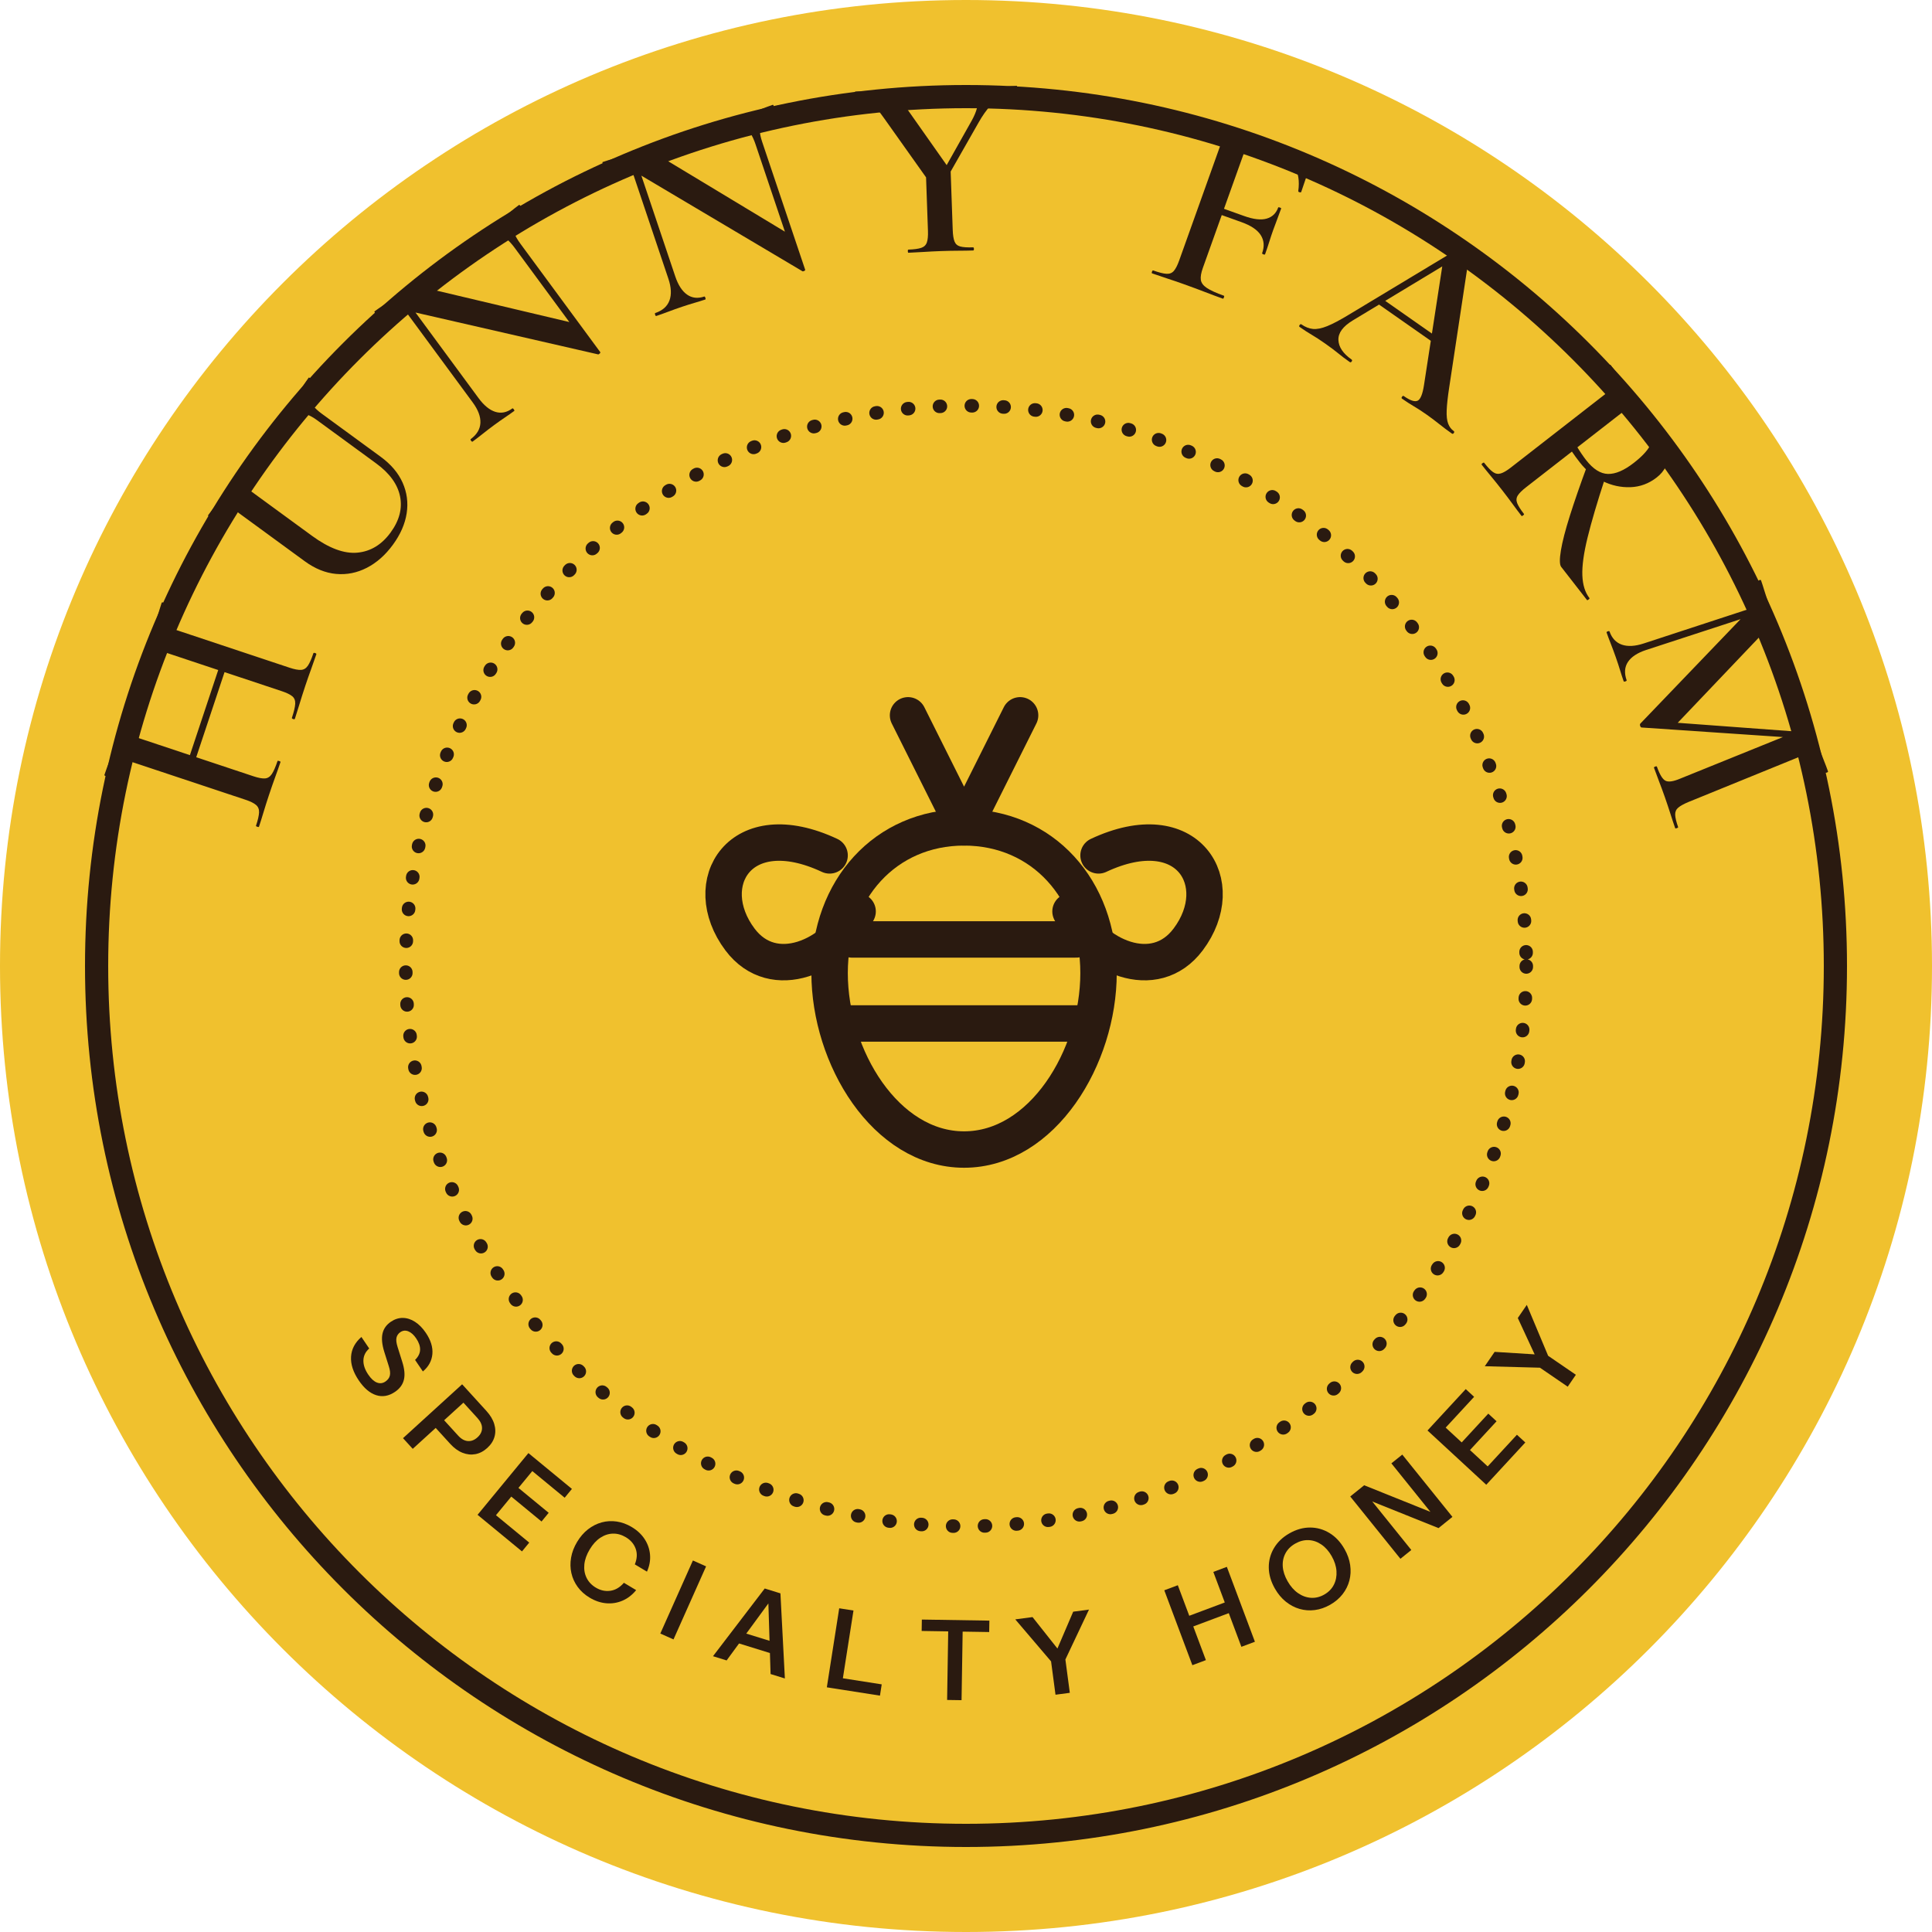
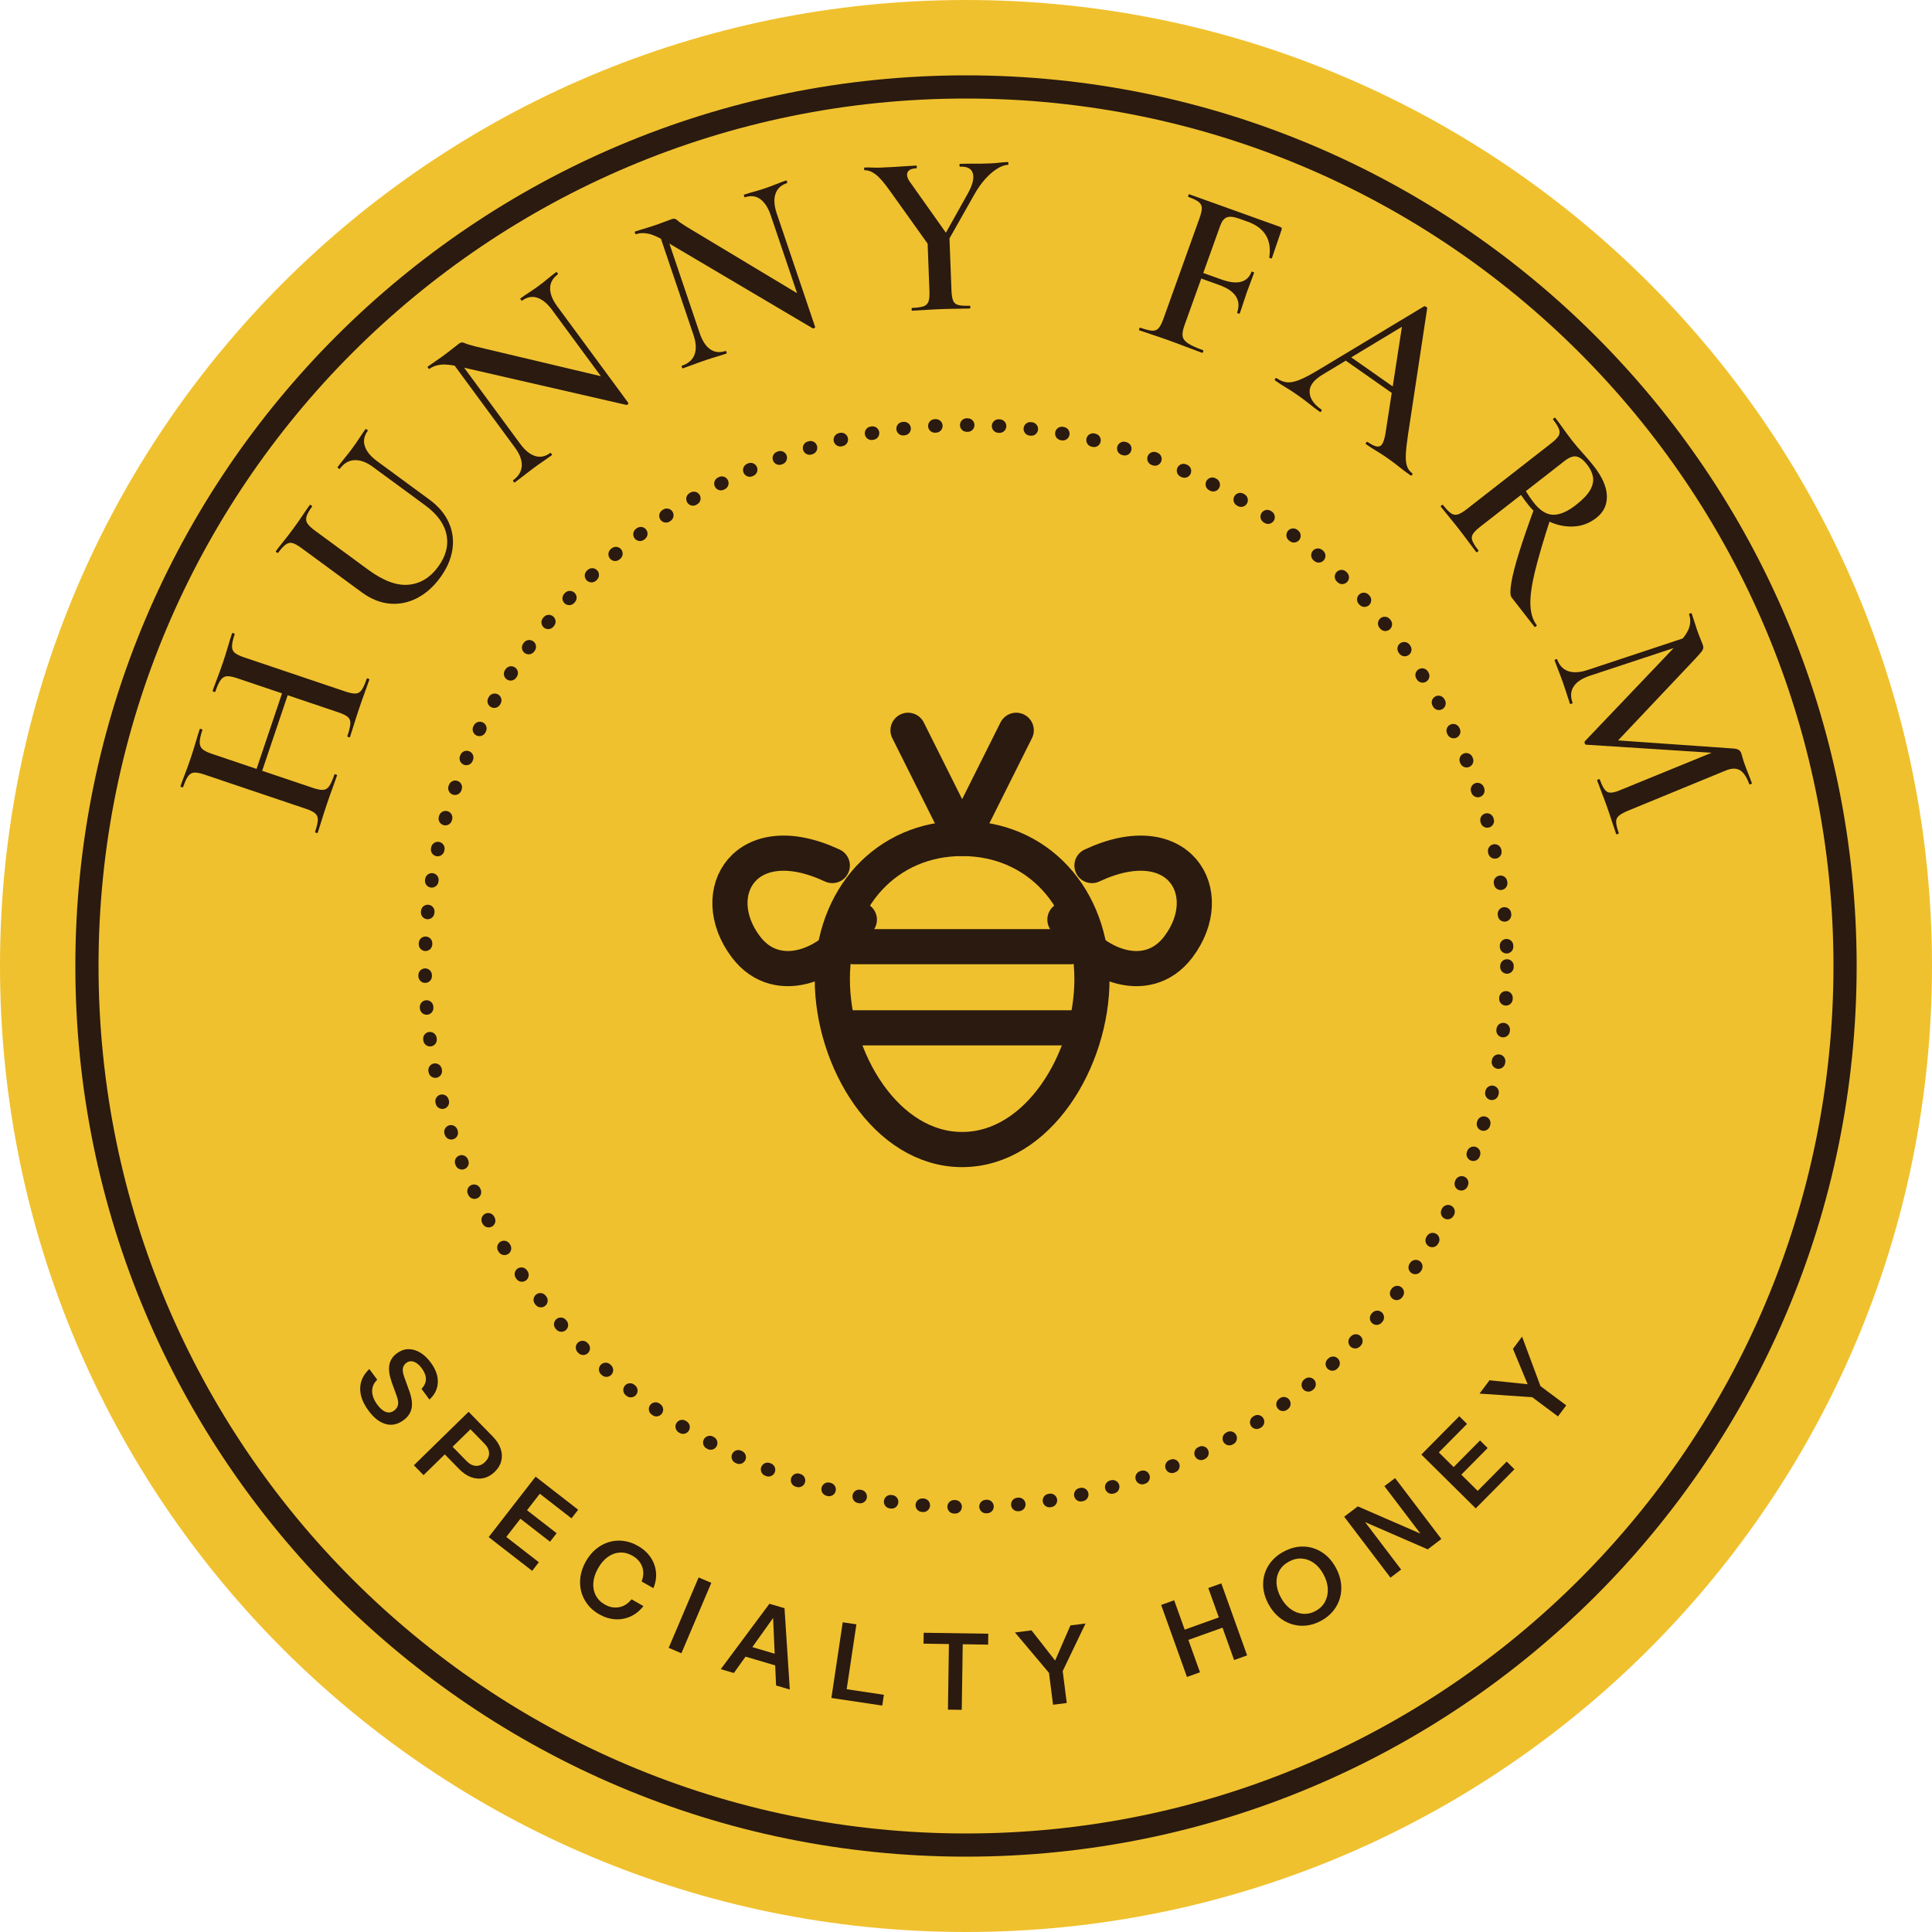
<svg xmlns="http://www.w3.org/2000/svg" viewBox="0 0 200 200" width="200" height="200">
  <circle cx="100" cy="100" r="100" fill="#F0C12E" />
-   <circle cx="100" cy="100" r="90" fill="none" stroke="#2A1A10" stroke-width="2.4" />
-   <circle cx="100" cy="100" r="58" fill="none" stroke="#2A1A10" stroke-width="1.4" stroke-dasharray="0.1 3.2" stroke-linecap="round" />
+   <circle cx="100" cy="100" r="91" fill="none" stroke="#2A1A10" stroke-width="2.4" />
+   <circle cx="100" cy="100" r="56" fill="none" stroke="#2A1A10" stroke-width="1.4" stroke-dasharray="0.1 3.2" stroke-linecap="round" />
  <g fill="#2A1A10">
-     <path d="M17.362 67.621Q16.619 67.374 16.186 67.392Q15.753 67.411 15.445 67.823Q15.137 68.234 14.821 69.185Q14.796 69.262 14.642 69.21Q14.488 69.159 14.514 69.082Q14.729 68.436 15.043 67.619Q15.358 66.803 15.722 65.709Q16.019 64.815 16.27 63.931Q16.522 63.048 16.736 62.403Q16.762 62.326 16.916 62.377Q17.069 62.428 17.044 62.505Q16.751 63.385 16.742 63.883Q16.733 64.381 17.054 64.655Q17.375 64.929 18.118 65.176L29.98 69.123Q30.723 69.37 31.157 69.347Q31.592 69.325 31.87 68.916Q32.148 68.508 32.441 67.628Q32.466 67.551 32.62 67.602Q32.774 67.654 32.748 67.73Q32.534 68.375 32.218 69.238Q31.903 70.1 31.605 70.994Q31.242 72.088 30.991 72.926Q30.741 73.763 30.526 74.41Q30.5 74.487 30.347 74.436Q30.193 74.384 30.218 74.308Q30.535 73.357 30.561 72.852Q30.586 72.346 30.251 72.072Q29.915 71.798 29.172 71.551ZM19.881 79.689 19.227 79.472 22.957 68.259 23.611 68.476ZM25.431 82.796 13.569 78.85Q12.826 78.603 12.405 78.629Q11.983 78.656 11.696 79.048Q11.409 79.44 11.117 80.319Q11.094 80.389 10.94 80.338Q10.786 80.286 10.809 80.217Q11.026 79.565 11.338 78.755Q11.65 77.946 11.947 77.054Q12.313 75.954 12.557 75.091Q12.801 74.229 13.026 73.556Q13.043 73.504 13.196 73.556Q13.35 73.607 13.333 73.658Q13.025 74.584 13.025 75.098Q13.024 75.612 13.356 75.898Q13.687 76.185 14.43 76.432L26.241 80.361Q26.984 80.608 27.419 80.583Q27.855 80.557 28.14 80.128Q28.424 79.699 28.73 78.781Q28.747 78.73 28.901 78.781Q29.055 78.832 29.038 78.883Q28.804 79.586 28.5 80.412Q28.197 81.238 27.831 82.339Q27.532 83.237 27.278 84.086Q27.024 84.936 26.807 85.588Q26.79 85.639 26.636 85.588Q26.482 85.537 26.499 85.486Q26.798 84.587 26.818 84.1Q26.838 83.614 26.506 83.329Q26.174 83.044 25.431 82.796Z" />
-     <path d="M32.812 43.49Q31.687 42.668 30.682 42.715Q29.676 42.763 28.975 43.722Q28.939 43.771 28.808 43.676Q28.677 43.58 28.713 43.53Q29.099 43.004 29.541 42.468Q29.982 41.932 30.463 41.275Q30.876 40.71 31.247 40.134Q31.617 39.559 31.955 39.097Q31.987 39.054 32.117 39.149Q32.248 39.245 32.216 39.289Q31.579 40.16 31.878 41.08Q32.176 41.999 33.302 42.821L39.409 47.287Q41.004 48.453 41.678 49.964Q42.352 51.476 42.099 53.132Q41.846 54.788 40.673 56.392Q39.505 57.989 37.981 58.775Q36.456 59.56 34.799 59.413Q33.142 59.265 31.541 58.094L24.525 52.965Q23.893 52.502 23.49 52.389Q23.088 52.276 22.706 52.547Q22.324 52.819 21.811 53.52Q21.767 53.58 21.636 53.484Q21.506 53.389 21.549 53.329Q21.955 52.774 22.484 52.119Q23.014 51.463 23.574 50.697Q24.162 49.892 24.628 49.186Q25.095 48.48 25.48 47.953Q25.528 47.887 25.659 47.983Q25.789 48.079 25.742 48.144Q25.228 48.846 25.103 49.292Q24.977 49.739 25.214 50.101Q25.451 50.463 26.083 50.925L32.293 55.465Q34.943 57.403 36.997 57.211Q39.051 57.018 40.432 55.129Q41.795 53.266 41.413 51.383Q41.032 49.5 38.941 47.972Z" />
-     <path d="M48.935 41.658 41.229 31.194 41.865 30.793 49.54 41.213Q50.38 42.353 51.278 42.634Q52.177 42.915 53.042 42.278Q53.092 42.241 53.188 42.372Q53.284 42.502 53.235 42.539Q52.774 42.878 52.265 43.219Q51.756 43.56 51.165 43.995Q50.549 44.449 49.984 44.899Q49.42 45.348 48.922 45.715Q48.863 45.758 48.767 45.628Q48.67 45.498 48.73 45.454Q49.686 44.749 49.731 43.774Q49.775 42.799 48.935 41.658ZM62.136 36.449Q62.179 36.508 62.087 36.593Q61.994 36.679 61.934 36.689L42.501 32.235Q41.074 31.912 40.289 32.003Q39.505 32.095 38.967 32.491Q38.918 32.527 38.822 32.397Q38.726 32.266 38.775 32.23Q39.192 31.923 39.647 31.622Q40.101 31.32 40.469 31.05Q41.12 30.57 41.636 30.157Q42.151 29.743 42.439 29.531Q42.722 29.323 43.039 29.476Q43.355 29.628 44.335 29.879L59.712 33.522ZM53.854 25.204 62.136 36.449 61.062 36.224 53.266 25.638Q52.426 24.498 51.525 24.201Q50.625 23.905 49.759 24.543Q49.716 24.575 49.62 24.444Q49.524 24.314 49.567 24.282Q50.033 23.939 50.55 23.608Q51.067 23.278 51.658 22.843Q52.221 22.428 52.744 21.992Q53.268 21.557 53.728 21.217Q53.778 21.181 53.874 21.312Q53.97 21.442 53.92 21.478Q53.033 22.132 53.024 23.098Q53.015 24.064 53.854 25.204Z" />
-     <path d="M69.19 28.852 65.047 16.534 65.776 16.346 69.902 28.612Q70.353 29.955 71.123 30.496Q71.893 31.038 72.912 30.696Q72.97 30.676 73.022 30.829Q73.073 30.983 73.015 31.003Q72.473 31.185 71.884 31.354Q71.296 31.524 70.6 31.758Q69.875 32.002 69.2 32.258Q68.525 32.513 67.939 32.71Q67.869 32.734 67.817 32.58Q67.766 32.427 67.835 32.403Q68.961 32.024 69.301 31.109Q69.642 30.194 69.19 28.852ZM83.351 27.922Q83.374 27.992 83.26 28.045Q83.146 28.097 83.086 28.089L65.941 17.914Q64.681 17.17 63.906 17.018Q63.13 16.865 62.498 17.078Q62.439 17.098 62.388 16.944Q62.336 16.791 62.394 16.771Q62.885 16.606 63.41 16.458Q63.935 16.31 64.367 16.164Q65.134 15.907 65.751 15.67Q66.369 15.434 66.708 15.32Q67.04 15.208 67.295 15.45Q67.55 15.692 68.407 16.23L81.937 24.395ZM78.899 14.686 83.351 27.922 82.397 27.38 78.206 14.919Q77.754 13.577 76.987 13.019Q76.22 12.462 75.201 12.805Q75.15 12.822 75.098 12.669Q75.047 12.515 75.098 12.498Q75.647 12.314 76.24 12.157Q76.833 12 77.529 11.766Q78.191 11.543 78.823 11.288Q79.454 11.033 79.996 10.851Q80.054 10.831 80.106 10.985Q80.157 11.138 80.099 11.158Q79.054 11.509 78.751 12.426Q78.447 13.343 78.899 14.686Z" />
-     <path d="M97.234 18.452 100.592 12.486Q101.395 11.034 101.159 10.197Q100.923 9.36 99.677 9.404Q99.603 9.407 99.598 9.245Q99.592 9.083 99.665 9.08Q100.484 9.051 101.212 9.066Q101.939 9.081 103.14 9.038Q103.815 9.015 104.232 8.959Q104.649 8.904 105.242 8.883Q105.296 8.881 105.302 9.043Q105.308 9.205 105.254 9.207Q104.677 9.227 103.966 9.673Q103.255 10.119 102.574 10.879Q101.892 11.64 101.317 12.659L97.779 18.869ZM96.115 18.711 91.519 12.237Q90.491 10.769 89.827 10.272Q89.164 9.775 88.576 9.796Q88.495 9.799 88.489 9.637Q88.484 9.475 88.565 9.472Q88.984 9.457 89.443 9.482Q89.902 9.506 90.322 9.491Q91.07 9.465 91.87 9.423Q92.67 9.381 93.382 9.329Q94.095 9.277 94.573 9.26Q94.627 9.258 94.633 9.42Q94.638 9.582 94.584 9.584Q93.713 9.615 93.54 10.079Q93.367 10.544 93.862 11.219L98.224 17.413ZM95.843 17.725 98.399 17.392 98.626 23.814Q98.654 24.597 98.811 24.996Q98.967 25.396 99.406 25.516Q99.846 25.635 100.734 25.604Q100.815 25.601 100.821 25.763Q100.826 25.925 100.745 25.928Q100.066 25.952 99.234 25.954Q98.401 25.956 97.406 25.991Q96.457 26.025 95.589 26.083Q94.722 26.14 94.043 26.164Q93.981 26.166 93.976 26.005Q93.97 25.843 94.031 25.84Q94.92 25.809 95.363 25.658Q95.806 25.508 95.948 25.097Q96.089 24.687 96.062 23.905Z" />
-     <path d="M119.268 28.301Q119.198 28.276 119.253 28.124Q119.307 27.971 119.377 27.996Q120.269 28.315 120.751 28.344Q121.234 28.373 121.517 28.044Q121.8 27.715 122.064 26.978L126.273 15.207Q126.537 14.47 126.531 14.052Q126.525 13.634 126.166 13.348Q125.807 13.062 124.97 12.763Q124.9 12.738 124.955 12.585Q125.01 12.433 125.079 12.457L135.662 16.242Q135.91 16.331 135.828 16.559L134.7 19.875Q134.679 19.933 134.542 19.905Q134.404 19.876 134.395 19.787Q134.619 18.23 133.985 17.199Q133.351 16.168 131.9 15.65L130.865 15.279Q129.934 14.947 129.445 15.136Q128.956 15.326 128.681 16.097L124.517 27.741Q124.244 28.503 124.31 28.971Q124.376 29.439 124.934 29.811Q125.492 30.183 126.699 30.614Q126.757 30.635 126.702 30.788Q126.648 30.94 126.59 30.919Q125.74 30.615 124.758 30.236Q123.777 29.856 122.493 29.397Q121.606 29.08 120.76 28.806Q119.915 28.532 119.268 28.301ZM130.657 26.208Q131.033 25.156 130.511 24.339Q129.99 23.522 128.518 22.996L125.323 21.853L125.555 21.204L128.796 22.363Q130.247 22.882 131.122 22.632Q131.996 22.382 132.32 21.479Q132.338 21.428 132.49 21.482Q132.643 21.537 132.625 21.588Q132.328 22.417 132.153 22.865Q131.979 23.314 131.802 23.808Q131.582 24.423 131.396 25.025Q131.209 25.626 130.962 26.317Q130.937 26.386 130.785 26.332Q130.632 26.277 130.657 26.208Z" />
-     <path d="M142.336 31.233 143.022 30.881 149.215 35.218 148.979 35.884ZM150.487 44.619Q150.592 44.692 150.499 44.825Q150.406 44.958 150.302 44.885Q149.65 44.428 148.981 43.894Q148.311 43.359 147.666 42.907Q146.932 42.393 146.363 42.061Q145.795 41.729 145.133 41.266Q145.045 41.204 145.138 41.071Q145.231 40.938 145.319 41Q146.317 41.699 146.759 41.478Q147.2 41.257 147.413 39.854L149.356 27.226L151.295 26.375L140.025 33.18Q138.507 34.104 138.552 35.198Q138.597 36.293 139.908 37.211Q140.019 37.289 139.926 37.421Q139.833 37.554 139.723 37.477Q139.059 37.012 138.537 36.581Q138.015 36.149 137.175 35.561Q136.337 34.974 135.798 34.663Q135.259 34.351 134.532 33.842Q134.443 33.78 134.536 33.647Q134.629 33.514 134.718 33.576Q135.315 33.995 135.921 34.053Q136.527 34.112 137.399 33.759Q138.271 33.405 139.627 32.581L151.876 25.2Q151.951 25.153 152.112 25.254Q152.273 25.355 152.238 25.453L150.012 40.166Q149.796 41.591 149.76 42.473Q149.724 43.354 149.911 43.85Q150.097 44.346 150.487 44.619Z" />
-     <path d="M161.615 58.685Q161.357 58.353 161.584 56.979Q161.812 55.604 162.518 53.371Q163.224 51.139 164.314 48.187L166.159 49.485Q164.935 53.231 164.341 55.659Q163.747 58.087 163.805 59.566Q163.862 61.045 164.539 61.915Q164.577 61.964 164.449 62.063Q164.321 62.163 164.284 62.114Q163.237 60.769 162.578 59.922Q161.919 59.076 161.615 58.685ZM171.222 43.421Q172.679 45.293 172.725 46.867Q172.77 48.44 171.497 49.431Q170.275 50.381 168.782 50.433Q167.289 50.485 165.903 49.802Q164.516 49.119 163.548 47.875Q163.339 47.606 163.116 47.307Q162.893 47.008 162.724 46.747L157.974 50.444Q157.356 50.925 157.124 51.286Q156.891 51.647 157.054 52.076Q157.217 52.505 157.763 53.206Q157.8 53.255 157.673 53.354Q157.545 53.454 157.507 53.405Q157.085 52.863 156.592 52.185Q156.098 51.507 155.482 50.715Q154.903 49.971 154.355 49.31Q153.806 48.649 153.384 48.106Q153.339 48.048 153.466 47.949Q153.594 47.849 153.639 47.907Q154.185 48.609 154.561 48.872Q154.937 49.135 155.355 49.012Q155.772 48.89 156.39 48.409L166.256 40.732Q166.874 40.251 167.094 39.895Q167.313 39.539 167.163 39.105Q167.013 38.671 166.467 37.969Q166.43 37.921 166.557 37.821Q166.685 37.722 166.723 37.77Q167.14 38.307 167.628 38.999Q168.115 39.691 168.694 40.435Q169.232 41.126 169.957 41.927Q170.683 42.728 171.222 43.421ZM169.126 47.921Q170.354 46.966 170.797 46.159Q171.239 45.353 171.101 44.633Q170.963 43.914 170.429 43.227Q169.784 42.399 169.199 42.282Q168.613 42.165 167.797 42.8L163.291 46.306Q163.487 46.633 163.733 46.993Q163.979 47.354 164.183 47.615Q165.284 49.031 166.453 49.062Q167.621 49.092 169.126 47.921Z" />
-     <path d="M170.162 66.609 182.515 62.564 182.706 63.272 170.4 67.288Q169.054 67.731 168.527 68.52Q167.999 69.31 168.388 70.417Q168.412 70.487 168.259 70.54Q168.106 70.594 168.082 70.525Q167.885 69.964 167.704 69.366Q167.523 68.767 167.266 68.035Q167 67.276 166.752 66.65Q166.504 66.025 166.313 65.478Q166.288 65.409 166.441 65.355Q166.594 65.302 166.618 65.371Q166.987 66.423 167.902 66.738Q168.817 67.052 170.162 66.609ZM173.718 85.62Q173.739 85.678 173.586 85.732Q173.433 85.785 173.413 85.727Q173.185 85.079 172.925 84.254Q172.664 83.428 172.35 82.532Q172.034 81.631 171.737 80.867Q171.441 80.103 171.22 79.475Q171.196 79.406 171.349 79.352Q171.502 79.299 171.526 79.368Q171.954 80.587 172.408 80.821Q172.862 81.056 173.933 80.603L185.396 75.965L187.535 76.501L169.961 75.312Q169.85 75.322 169.791 75.153Q169.731 74.984 169.816 74.897L181.027 63.217Q182.511 61.657 181.994 60.18Q181.969 60.111 182.122 60.057Q182.275 60.004 182.3 60.073Q182.472 60.566 182.638 61.119Q182.803 61.672 182.934 62.044Q183.136 62.623 183.318 63.058Q183.499 63.493 183.585 63.739Q183.71 64.095 183.53 64.377Q183.351 64.658 182.671 65.375L173.458 75.054L171.113 74.635L187.105 75.817Q187.492 75.845 187.705 75.972Q187.919 76.099 188.01 76.358Q188.087 76.578 188.157 76.86Q188.227 77.142 188.357 77.51Q188.628 78.283 188.838 78.802Q189.049 79.321 189.235 79.854Q189.26 79.923 189.107 79.977Q188.954 80.03 188.93 79.961Q188.511 78.768 187.877 78.363Q187.243 77.959 186.225 78.365L174.783 83.024Q174.059 83.328 173.728 83.609Q173.398 83.89 173.414 84.345Q173.431 84.8 173.718 85.62Z" />
-     <path d="M37.142 142.903Q36.269 141.614 36.341 140.443Q36.413 139.271 37.413 138.403L38.221 139.597Q37.644 140.104 37.62 140.814Q37.597 141.525 38.122 142.299Q38.556 142.94 39.018 143.12Q39.481 143.3 39.896 143.018Q40.274 142.762 40.358 142.395Q40.443 142.027 40.252 141.439L39.784 139.955Q39.429 138.816 39.595 138.059Q39.761 137.303 40.465 136.826Q41.062 136.422 41.704 136.431Q42.347 136.44 42.962 136.834Q43.576 137.228 44.079 137.97Q44.853 139.113 44.759 140.172Q44.664 141.232 43.777 141.972L42.968 140.779Q43.471 140.285 43.488 139.73Q43.506 139.174 43.084 138.552Q42.706 137.993 42.267 137.818Q41.829 137.643 41.445 137.903Q41.137 138.112 41.048 138.459Q40.96 138.806 41.16 139.444L41.636 140.959Q41.997 142.086 41.809 142.838Q41.622 143.59 40.892 144.084Q39.921 144.742 38.941 144.427Q37.961 144.112 37.142 142.903Z" />
-     <path d="M41.72 148.879 47.84 143.302 50.345 146.051Q50.956 146.722 51.163 147.41Q51.37 148.098 51.19 148.737Q51.009 149.376 50.443 149.892Q49.876 150.409 49.214 150.533Q48.551 150.656 47.88 150.392Q47.208 150.127 46.601 149.461L44.882 147.574L45.755 146.779L47.425 148.612Q47.905 149.139 48.435 149.178Q48.965 149.216 49.43 148.792Q49.895 148.369 49.9 147.846Q49.906 147.322 49.423 146.792L47.974 145.203L42.727 149.984Z" />
-     <path d="M49.437 156.814 54.701 150.423 55.855 151.373 50.591 157.765ZM49.988 157.268 50.738 156.356 54.786 159.69 54.035 160.601ZM52.325 154.43 53.065 153.53 56.8 156.606 56.059 157.506ZM54.501 151.788 55.252 150.876 59.205 154.132 58.454 155.044Z" />
-     <path d="M61.035 165.386Q60.279 164.932 59.802 164.278Q59.325 163.623 59.15 162.85Q58.974 162.076 59.118 161.248Q59.261 160.42 59.74 159.621Q60.219 158.822 60.872 158.313Q61.526 157.805 62.287 157.597Q63.048 157.39 63.847 157.509Q64.645 157.627 65.408 158.085Q66.259 158.595 66.74 159.34Q67.221 160.084 67.292 160.953Q67.363 161.823 66.973 162.697L65.717 161.944Q66.071 161.07 65.807 160.329Q65.543 159.588 64.791 159.136Q64.136 158.744 63.452 158.76Q62.767 158.777 62.145 159.188Q61.523 159.599 61.046 160.395Q60.565 161.197 60.491 161.955Q60.416 162.713 60.722 163.336Q61.027 163.96 61.678 164.35Q62.411 164.789 63.192 164.676Q63.973 164.563 64.585 163.849L65.854 164.609Q65.246 165.354 64.443 165.699Q63.639 166.044 62.761 165.969Q61.883 165.894 61.035 165.386Z" />
-     <path d="M68.356 169.103 71.729 161.541 73.094 162.15 69.721 169.712Z" />
-     <path d="M73.809 171.45 79.165 164.441 80.395 164.822 75.219 171.887ZM79.77 173.296 79.498 164.544 80.79 164.944 81.25 173.754ZM76.272 168.806 80.608 170.148 80.254 171.291 75.919 169.949Z" />
-     <path d="M85.594 174.67 86.875 166.49 88.352 166.721 87.071 174.901ZM86.298 174.78 86.481 173.614 91.275 174.365 91.093 175.532Z" />
-     <path d="M98.045 175.979 98.158 168.88 95.41 168.836 95.429 167.656 102.42 167.767 102.401 168.948 99.653 168.904 99.54 176.002Z" />
-     <path d="M109.265 175.437 108.807 171.986 105.101 167.637 106.887 167.4 109.958 171.277 109.152 171.384 111.097 166.841 112.731 166.624 110.289 171.79 110.747 175.24Z" />
-     <path d="M123.433 172.38 120.527 164.626 121.927 164.102 124.833 171.855ZM128.508 170.478 125.603 162.724 127.003 162.2 129.908 169.953ZM122.38 167.539 127.42 165.65 127.834 166.756 122.794 168.644Z" />
-     <path d="M137.701 166.122Q136.918 166.568 136.106 166.672Q135.293 166.776 134.527 166.553Q133.76 166.33 133.103 165.801Q132.445 165.271 131.976 164.448Q131.356 163.359 131.344 162.271Q131.333 161.184 131.883 160.256Q132.433 159.329 133.476 158.735Q134.538 158.129 135.613 158.13Q136.688 158.13 137.623 158.696Q138.559 159.261 139.182 160.353Q139.647 161.169 139.768 162.005Q139.889 162.84 139.689 163.612Q139.489 164.383 138.985 165.03Q138.48 165.678 137.701 166.122ZM137.087 165.069Q137.763 164.683 138.083 164.049Q138.403 163.414 138.352 162.644Q138.302 161.874 137.852 161.085Q137.407 160.306 136.785 159.884Q136.163 159.462 135.464 159.433Q134.766 159.403 134.08 159.794Q133.4 160.181 133.072 160.797Q132.743 161.412 132.791 162.155Q132.839 162.897 133.289 163.686Q133.745 164.486 134.376 164.922Q135.007 165.359 135.712 165.405Q136.418 165.45 137.087 165.069Z" />
-     <path d="M144.97 161.365 139.777 154.915 141.219 153.754 148.878 156.83 148.612 157.172 144.035 151.487 145.164 150.579 150.356 157.028 148.914 158.189 141.255 155.113 141.521 154.771 146.099 160.456Z" />
-     <path d="M153.857 153.701 147.775 148.084 148.789 146.985 154.872 152.603ZM154.341 153.178 153.474 152.377 157.032 148.524 157.899 149.325ZM151.641 150.684 150.784 149.893 154.067 146.339 154.923 147.13ZM149.126 148.361 148.258 147.56 151.733 143.798 152.6 144.599Z" />
-     <path d="M162.289 143.55 159.417 141.584 153.705 141.431 154.723 139.945 159.659 140.253 159.2 140.924 157.122 136.44 158.054 135.08 160.262 140.35 163.134 142.316Z" />
+     <path d="M24.556 70.21Q23.896 69.987 23.512 70.002Q23.127 70.017 22.852 70.382Q22.577 70.747 22.292 71.59Q22.269 71.659 22.133 71.613Q21.996 71.567 22.019 71.498Q22.213 70.924 22.495 70.2Q22.777 69.475 23.105 68.504Q23.373 67.711 23.599 66.926Q23.826 66.142 24.019 65.569Q24.042 65.501 24.178 65.547Q24.315 65.593 24.292 65.661Q24.028 66.442 24.018 66.885Q24.008 67.327 24.293 67.572Q24.578 67.817 25.237 68.039L35.767 71.59Q36.426 71.813 36.812 71.794Q37.198 71.776 37.447 71.413Q37.696 71.051 37.959 70.271Q37.982 70.202 38.119 70.248Q38.255 70.294 38.232 70.363Q38.039 70.935 37.756 71.7Q37.472 72.466 37.205 73.259Q36.877 74.23 36.652 74.974Q36.426 75.718 36.233 76.292Q36.21 76.36 36.073 76.314Q35.937 76.268 35.96 76.2Q36.244 75.356 36.269 74.907Q36.294 74.458 35.997 74.213Q35.699 73.968 35.04 73.746ZM26.751 80.946 26.171 80.75 29.527 70.797 30.108 70.993ZM31.673 83.728 21.144 80.177Q20.484 79.955 20.11 79.977Q19.735 79.999 19.478 80.347Q19.222 80.694 18.959 81.474Q18.938 81.536 18.802 81.49Q18.665 81.444 18.686 81.382Q18.881 80.803 19.161 80.085Q19.442 79.367 19.708 78.575Q20.038 77.598 20.258 76.833Q20.478 76.067 20.68 75.469Q20.695 75.424 20.832 75.47Q20.968 75.516 20.953 75.561Q20.676 76.383 20.674 76.84Q20.671 77.297 20.965 77.553Q21.259 77.808 21.918 78.031L32.402 81.566Q33.062 81.789 33.449 81.767Q33.836 81.746 34.091 81.366Q34.346 80.986 34.621 80.171Q34.636 80.125 34.772 80.171Q34.909 80.217 34.894 80.263Q34.683 80.887 34.41 81.62Q34.138 82.353 33.808 83.33Q33.54 84.127 33.311 84.881Q33.081 85.636 32.886 86.215Q32.871 86.26 32.734 86.214Q32.598 86.168 32.613 86.123Q32.883 85.324 32.902 84.892Q32.921 84.46 32.627 84.205Q32.333 83.95 31.673 83.728Z" />
+     <path d="M38.593 48.328Q37.594 47.595 36.7 47.635Q35.806 47.675 35.181 48.527Q35.149 48.571 35.033 48.485Q34.917 48.4 34.949 48.356Q35.292 47.888 35.686 47.413Q36.08 46.938 36.509 46.354Q36.876 45.853 37.207 45.342Q37.538 44.831 37.838 44.422Q37.867 44.383 37.983 44.468Q38.099 44.553 38.071 44.592Q37.502 45.366 37.766 46.183Q38.03 47.001 39.029 47.734L44.449 51.715Q45.865 52.755 46.461 54.099Q47.057 55.444 46.829 56.916Q46.601 58.387 45.556 59.811Q44.515 61.229 43.158 61.924Q41.801 62.619 40.328 62.485Q38.856 62.351 37.435 61.307L31.208 56.734Q30.647 56.322 30.29 56.221Q29.932 56.12 29.592 56.36Q29.252 56.6 28.794 57.223Q28.756 57.276 28.64 57.191Q28.523 57.105 28.562 57.053Q28.924 56.56 29.396 55.979Q29.868 55.397 30.367 54.716Q30.891 54.003 31.307 53.376Q31.723 52.749 32.066 52.281Q32.109 52.223 32.225 52.308Q32.341 52.393 32.299 52.451Q31.841 53.074 31.729 53.471Q31.616 53.868 31.826 54.19Q32.036 54.512 32.597 54.924L38.108 58.971Q40.461 60.699 42.287 60.532Q44.113 60.365 45.344 58.688Q46.558 57.035 46.223 55.36Q45.888 53.686 44.032 52.323Z" />
+     <path d="M53.309 46.336 46.461 37.033 47.027 36.676 53.846 45.941Q54.592 46.955 55.391 47.205Q56.189 47.455 56.959 46.888Q57.003 46.856 57.088 46.972Q57.174 47.088 57.13 47.12Q56.721 47.421 56.268 47.725Q55.816 48.028 55.29 48.414Q54.742 48.818 54.24 49.217Q53.738 49.616 53.295 49.942Q53.243 49.981 53.157 49.865Q53.072 49.749 53.125 49.71Q53.975 49.084 54.015 48.217Q54.055 47.35 53.309 46.336ZM65.044 41.71Q65.083 41.762 65 41.838Q64.918 41.914 64.865 41.923L47.592 37.959Q46.324 37.671 45.626 37.752Q44.929 37.833 44.451 38.185Q44.407 38.217 44.321 38.101Q44.236 37.985 44.28 37.953Q44.651 37.68 45.055 37.412Q45.459 37.145 45.786 36.904Q46.365 36.478 46.823 36.111Q47.282 35.744 47.538 35.555Q47.789 35.37 48.07 35.506Q48.352 35.642 49.223 35.865L62.89 39.107ZM57.686 31.712 65.044 41.71 64.09 41.51 57.162 32.097Q56.416 31.084 55.616 30.82Q54.816 30.556 54.046 31.123Q54.007 31.151 53.922 31.035Q53.836 30.92 53.875 30.891Q54.29 30.586 54.749 30.292Q55.209 29.999 55.734 29.612Q56.235 29.244 56.7 28.857Q57.165 28.469 57.575 28.168Q57.619 28.136 57.704 28.252Q57.789 28.368 57.745 28.4Q56.956 28.981 56.948 29.84Q56.94 30.698 57.686 31.712Z" />
+     <path d="M71.797 34.697 68.096 23.754 68.744 23.586 72.429 34.483Q72.833 35.676 73.518 36.156Q74.203 36.637 75.108 36.331Q75.16 36.313 75.206 36.45Q75.252 36.586 75.2 36.604Q74.719 36.766 74.196 36.918Q73.672 37.07 73.055 37.279Q72.41 37.497 71.811 37.725Q71.211 37.953 70.69 38.129Q70.628 38.15 70.582 38.013Q70.536 37.877 70.598 37.856Q71.598 37.518 71.899 36.704Q72.2 35.89 71.797 34.697ZM84.383 33.85Q84.404 33.912 84.302 33.959Q84.201 34.006 84.148 33.999L68.893 24.98Q67.772 24.32 67.082 24.186Q66.393 24.052 65.831 24.242Q65.779 24.259 65.733 24.123Q65.687 23.986 65.739 23.969Q66.175 23.821 66.641 23.689Q67.107 23.557 67.492 23.427Q68.172 23.196 68.721 22.986Q69.269 22.775 69.571 22.673Q69.866 22.573 70.093 22.788Q70.32 23.002 71.082 23.479L83.121 30.717ZM80.406 22.091 84.383 33.85 83.535 33.37 79.791 22.299Q79.387 21.107 78.705 20.613Q78.022 20.119 77.117 20.425Q77.071 20.44 77.025 20.304Q76.979 20.168 77.024 20.152Q77.512 19.987 78.039 19.847Q78.566 19.707 79.184 19.498Q79.773 19.299 80.334 19.071Q80.894 18.843 81.376 18.68Q81.428 18.663 81.474 18.799Q81.52 18.936 81.468 18.953Q80.54 19.267 80.271 20.083Q80.003 20.899 80.406 22.091Z" />
+     <path d="M97.244 25.3 100.213 19.988Q100.923 18.695 100.711 17.952Q100.499 17.208 99.392 17.251Q99.326 17.253 99.321 17.109Q99.315 16.965 99.381 16.963Q100.109 16.935 100.755 16.946Q101.402 16.958 102.469 16.917Q103.069 16.894 103.439 16.844Q103.81 16.794 104.337 16.773Q104.385 16.772 104.391 16.915Q104.396 17.059 104.348 17.061Q103.836 17.081 103.205 17.479Q102.574 17.877 101.97 18.555Q101.367 19.232 100.858 20.14L97.729 25.669ZM96.249 25.533 92.148 19.79Q91.23 18.488 90.639 18.048Q90.048 17.608 89.525 17.628Q89.453 17.631 89.448 17.487Q89.442 17.343 89.514 17.34Q89.887 17.326 90.295 17.347Q90.704 17.367 91.077 17.353Q91.742 17.327 92.452 17.288Q93.163 17.249 93.796 17.201Q94.43 17.152 94.855 17.136Q94.903 17.134 94.908 17.278Q94.914 17.422 94.866 17.424Q94.091 17.454 93.938 17.867Q93.786 18.281 94.228 18.879L98.121 24.374ZM96.006 24.658 98.277 24.355 98.495 30.062Q98.522 30.758 98.662 31.113Q98.803 31.468 99.193 31.573Q99.584 31.678 100.374 31.648Q100.446 31.645 100.451 31.789Q100.457 31.933 100.385 31.936Q99.781 31.959 99.041 31.963Q98.301 31.967 97.416 32.001Q96.573 32.033 95.802 32.087Q95.031 32.14 94.427 32.163Q94.373 32.166 94.367 32.022Q94.362 31.878 94.416 31.876Q95.206 31.845 95.6 31.71Q95.993 31.575 96.118 31.21Q96.243 30.845 96.216 30.15Z" />
+     <path d="M117.943 34.193Q117.881 34.171 117.93 34.036Q117.979 33.9 118.04 33.922Q118.833 34.207 119.262 34.233Q119.691 34.26 119.943 33.967Q120.195 33.675 120.43 33.02L124.182 22.561Q124.417 21.906 124.412 21.535Q124.408 21.163 124.089 20.908Q123.769 20.654 123.026 20.387Q122.964 20.365 123.013 20.229Q123.061 20.094 123.123 20.116L132.527 23.49Q132.747 23.569 132.674 23.772L131.668 26.718Q131.65 26.769 131.528 26.744Q131.406 26.719 131.397 26.639Q131.598 25.256 131.035 24.339Q130.472 23.422 129.184 22.959L128.263 22.629Q127.437 22.333 127.002 22.501Q126.567 22.67 126.321 23.354L122.609 33.7Q122.366 34.378 122.424 34.794Q122.483 35.21 122.978 35.541Q123.474 35.872 124.547 36.257Q124.598 36.275 124.549 36.411Q124.501 36.546 124.449 36.528Q123.694 36.257 122.822 35.918Q121.95 35.58 120.809 35.171Q120.02 34.888 119.269 34.644Q118.518 34.4 117.943 34.193ZM128.069 32.344Q128.404 31.409 127.941 30.682Q127.478 29.955 126.17 29.486L123.332 28.468L123.538 27.891L126.418 28.924Q127.707 29.387 128.485 29.166Q129.263 28.944 129.551 28.141Q129.567 28.096 129.703 28.145Q129.838 28.193 129.822 28.238Q129.558 28.975 129.402 29.374Q129.246 29.772 129.089 30.211Q128.893 30.758 128.726 31.292Q128.56 31.827 128.34 32.441Q128.318 32.502 128.182 32.454Q128.047 32.405 128.069 32.344Z" />
+     <path d="M138.935 37.071 139.546 36.759 145.049 40.616 144.839 41.209ZM146.176 48.974Q146.269 49.039 146.186 49.157Q146.103 49.274 146.011 49.209Q145.432 48.804 144.837 48.328Q144.242 47.852 143.669 47.451Q143.017 46.994 142.511 46.698Q142.006 46.402 141.418 45.99Q141.34 45.935 141.422 45.817Q141.505 45.699 141.583 45.755Q142.47 46.376 142.863 46.18Q143.256 45.984 143.445 44.737L145.177 33.513L146.901 32.757L136.881 38.801Q135.531 39.621 135.57 40.595Q135.61 41.568 136.775 42.384Q136.874 42.453 136.791 42.571Q136.708 42.689 136.61 42.62Q136.021 42.207 135.557 41.823Q135.093 41.44 134.346 40.916Q133.601 40.394 133.123 40.117Q132.644 39.84 131.998 39.387Q131.919 39.332 132.002 39.214Q132.084 39.096 132.163 39.151Q132.693 39.523 133.232 39.576Q133.771 39.628 134.546 39.314Q135.322 39 136.527 38.269L147.418 31.712Q147.485 31.671 147.628 31.761Q147.771 31.851 147.739 31.938L145.755 45.015Q145.563 46.282 145.53 47.065Q145.498 47.849 145.664 48.29Q145.829 48.73 146.176 48.974Z" />
+     <path d="M156.48 61.847Q156.25 61.552 156.451 60.33Q156.652 59.108 157.277 57.123Q157.902 55.138 158.868 52.513L160.51 53.665Q159.425 56.996 158.899 59.155Q158.374 61.314 158.427 62.628Q158.48 63.943 159.082 64.716Q159.116 64.759 159.002 64.847Q158.889 64.936 158.855 64.893Q157.924 63.698 157.337 62.946Q156.751 62.194 156.48 61.847ZM165.004 48.269Q166.301 49.932 166.343 51.331Q166.385 52.729 165.255 53.611Q164.169 54.457 162.842 54.505Q161.515 54.552 160.282 53.946Q159.049 53.341 158.187 52.236Q158.001 51.997 157.802 51.732Q157.604 51.466 157.454 51.235L153.235 54.525Q152.686 54.953 152.48 55.275Q152.274 55.596 152.419 55.977Q152.564 56.358 153.05 56.981Q153.084 57.024 152.97 57.113Q152.856 57.201 152.823 57.158Q152.447 56.677 152.008 56.074Q151.569 55.472 151.02 54.769Q150.505 54.108 150.017 53.521Q149.528 52.934 149.152 52.452Q149.112 52.4 149.226 52.312Q149.339 52.223 149.38 52.275Q149.865 52.898 150.2 53.132Q150.534 53.365 150.905 53.256Q151.276 53.146 151.825 52.718L160.587 45.884Q161.136 45.456 161.331 45.14Q161.525 44.823 161.392 44.437Q161.258 44.051 160.772 43.428Q160.738 43.385 160.852 43.297Q160.966 43.208 160.999 43.251Q161.371 43.728 161.805 44.342Q162.238 44.957 162.753 45.618Q163.232 46.232 163.878 46.943Q164.524 47.654 165.004 48.269ZM163.146 52.272Q164.236 51.421 164.629 50.704Q165.021 49.986 164.898 49.347Q164.774 48.708 164.299 48.098Q163.724 47.362 163.204 47.259Q162.684 47.156 161.959 47.721L157.957 50.842Q158.131 51.132 158.351 51.452Q158.57 51.773 158.751 52.005Q159.732 53.262 160.77 53.288Q161.809 53.314 163.146 52.272Z" />
+     <path d="M164.355 69.356 175.322 65.721 175.494 66.349 164.568 69.958Q163.374 70.356 162.908 71.059Q162.441 71.763 162.79 72.746Q162.812 72.808 162.676 72.856Q162.54 72.904 162.518 72.842Q162.342 72.345 162.179 71.813Q162.016 71.282 161.786 70.632Q161.546 69.958 161.324 69.403Q161.102 68.848 160.93 68.362Q160.908 68.301 161.044 68.253Q161.179 68.205 161.201 68.266Q161.532 69.2 162.346 69.477Q163.16 69.754 164.355 69.356ZM167.576 86.243Q167.594 86.294 167.459 86.342Q167.323 86.39 167.305 86.339Q167.101 85.763 166.866 85.031Q166.632 84.298 166.35 83.502Q166.066 82.703 165.8 82.024Q165.534 81.346 165.336 80.789Q165.315 80.727 165.45 80.679Q165.586 80.631 165.608 80.692Q165.991 81.774 166.396 81.981Q166.801 82.189 167.751 81.782L177.926 77.623L179.829 78.093L164.204 77.092Q164.105 77.101 164.052 76.951Q163.999 76.801 164.073 76.724L174.002 66.306Q175.317 64.914 174.852 63.604Q174.83 63.542 174.966 63.494Q175.101 63.446 175.123 63.507Q175.278 63.945 175.427 64.436Q175.576 64.927 175.693 65.258Q175.875 65.771 176.038 66.158Q176.2 66.544 176.277 66.762Q176.39 67.078 176.231 67.329Q176.072 67.58 175.47 68.219L167.311 76.852L165.226 76.486L179.444 77.487Q179.788 77.51 179.978 77.622Q180.169 77.735 180.25 77.965Q180.319 78.16 180.383 78.41Q180.446 78.661 180.562 78.988Q180.806 79.674 180.994 80.135Q181.183 80.595 181.351 81.068Q181.373 81.13 181.237 81.178Q181.101 81.226 181.079 81.164Q180.704 80.105 180.139 79.748Q179.574 79.39 178.67 79.754L168.514 83.932Q167.872 84.204 167.579 84.455Q167.286 84.706 167.302 85.11Q167.318 85.514 167.576 86.243Z" />
+     <path d="M38.15 146.031Q37.265 144.834 37.287 143.711Q37.31 142.589 38.232 141.72L39.052 142.829Q38.519 143.336 38.525 144.016Q38.531 144.696 39.062 145.415Q39.503 146.011 39.952 146.165Q40.4 146.318 40.787 146.033Q41.138 145.773 41.204 145.419Q41.27 145.064 41.065 144.509L40.559 143.11Q40.175 142.035 40.304 141.306Q40.433 140.576 41.087 140.093Q41.641 139.683 42.256 139.666Q42.871 139.649 43.473 140.002Q44.076 140.354 44.586 141.044Q45.371 142.106 45.322 143.122Q45.273 144.139 44.454 144.881L43.634 143.772Q44.096 143.281 44.091 142.749Q44.085 142.217 43.658 141.639Q43.274 141.12 42.848 140.97Q42.423 140.82 42.066 141.083Q41.78 141.295 41.709 141.63Q41.637 141.966 41.854 142.567L42.369 143.997Q42.757 145.059 42.608 145.785Q42.458 146.511 41.78 147.013Q40.878 147.68 39.929 147.417Q38.98 147.154 38.15 146.031Z" />
+     <path d="M42.845 151.684 48.509 146.148 50.995 148.691Q51.602 149.313 51.823 149.964Q52.044 150.614 51.893 151.231Q51.742 151.848 51.217 152.36Q50.693 152.873 50.064 153.014Q49.435 153.154 48.784 152.924Q48.133 152.693 47.531 152.077L45.824 150.331L46.632 149.541L48.29 151.238Q48.766 151.726 49.274 151.744Q49.782 151.763 50.212 151.343Q50.642 150.922 50.63 150.422Q50.618 149.921 50.138 149.431L48.701 147.96L43.844 152.706Z" />
+     <path d="M50.588 159.12 55.444 152.863 56.574 153.74 51.717 159.997ZM51.126 159.538 51.819 158.646 55.781 161.722 55.089 162.614ZM53.282 156.76 53.966 155.88 57.621 158.717 56.938 159.598ZM55.29 154.174 55.983 153.282 59.852 156.285 59.16 157.177Z" />
+     <path d="M62.017 167.106Q61.284 166.689 60.814 166.073Q60.344 165.458 60.159 164.722Q59.975 163.986 60.094 163.191Q60.213 162.396 60.654 161.622Q61.095 160.848 61.709 160.347Q62.323 159.846 63.047 159.632Q63.77 159.417 64.536 159.513Q65.302 159.61 66.041 160.031Q66.866 160.5 67.342 161.202Q67.819 161.903 67.905 162.733Q67.992 163.563 67.637 164.408L66.42 163.715Q66.74 162.872 66.472 162.168Q66.203 161.465 65.474 161.049Q64.839 160.688 64.185 160.719Q63.531 160.749 62.945 161.156Q62.359 161.563 61.92 162.334Q61.477 163.111 61.422 163.838Q61.367 164.564 61.673 165.153Q61.979 165.743 62.61 166.102Q63.32 166.507 64.064 166.382Q64.808 166.257 65.378 165.56L66.608 166.26Q66.043 166.985 65.282 167.333Q64.521 167.68 63.68 167.627Q62.839 167.574 62.017 167.106Z" />
+     <path d="M69.222 170.585 72.32 163.296 73.636 163.855 70.538 171.144Z" />
+     <path d="M74.614 172.79 79.65 166.02 80.832 166.369 75.968 173.19ZM80.339 174.482 79.97 166.114 81.212 166.481 81.76 174.901ZM76.938 170.231 81.102 171.461 80.777 172.558 76.614 171.328Z" />
+     <path d="M86.066 175.772 87.239 167.939 88.654 168.151 87.481 175.984ZM86.741 175.873 86.908 174.756 91.499 175.444 91.332 176.561Z" />
+     <path d="M98.13 176.981 98.232 170.191 95.603 170.151 95.62 169.022 102.307 169.122 102.291 170.252 99.662 170.212 99.56 177.002Z" />
+     <path d="M109.012 176.474 108.591 173.171 105.069 168.992 106.779 168.774 109.696 172.499 108.925 172.597 110.809 168.262 112.373 168.063 110.01 172.991 110.43 176.294Z" />
+     <path d="M122.875 173.598 120.203 166.143 121.549 165.66 124.222 173.115ZM127.756 171.848 125.083 164.393 126.429 163.91 129.102 171.365ZM121.935 168.953 126.781 167.216 127.162 168.279 122.316 170.016Z" />
+     <path d="M136.759 167.784Q136.002 168.195 135.223 168.278Q134.444 168.36 133.715 168.132Q132.986 167.903 132.368 167.383Q131.751 166.863 131.319 166.067Q130.747 165.013 130.759 163.973Q130.77 162.932 131.315 162.057Q131.86 161.181 132.869 160.634Q133.897 160.076 134.925 160.099Q135.953 160.121 136.836 160.681Q137.719 161.24 138.293 162.298Q138.721 163.087 138.82 163.889Q138.919 164.69 138.712 165.424Q138.505 166.158 138.009 166.767Q137.513 167.375 136.759 167.784ZM136.194 166.765Q136.848 166.41 137.167 165.809Q137.486 165.209 137.453 164.472Q137.42 163.734 137.006 162.971Q136.597 162.216 136.01 161.8Q135.424 161.384 134.756 161.342Q134.089 161.299 133.425 161.659Q132.767 162.016 132.441 162.597Q132.114 163.179 132.145 163.89Q132.176 164.601 132.59 165.365Q133.01 166.139 133.604 166.569Q134.198 167 134.872 167.058Q135.546 167.116 136.194 166.765Z" />
+     <path d="M143.94 163.318 139.15 157.011 140.56 155.94 147.8 159.088 147.536 159.408 143.314 153.848 144.418 153.01 149.208 159.317 147.798 160.388 140.558 157.24 140.822 156.92 145.044 162.48Z" />
+     <path d="M152.767 156.146 147.138 150.575 148.144 149.558 153.773 155.13ZM153.247 155.662 152.444 154.867 155.973 151.302 156.775 152.097ZM150.748 153.188 149.955 152.404 153.211 149.115 154.003 149.899ZM148.42 150.884 147.618 150.09 151.064 146.608 151.867 147.403Z" />
+     <path d="M161.282 146.627 158.613 144.636 153.16 144.267 154.191 142.886 158.896 143.374 158.431 143.997 156.621 139.63 157.564 138.367 159.469 143.49 162.137 145.481Z" />
  </g>
-   <g transform="translate(65 61) scale(2.9)" fill="none" stroke="#2A1A10" stroke-width="1.3" stroke-linecap="round" stroke-linejoin="round">
+   <g transform="translate(66 63) scale(2.8)" fill="none" stroke="#2A1A10" stroke-width="1.3" stroke-linecap="round" stroke-linejoin="round">
    <path d="M12 8.5c2.8 0 4.8 2.2 4.8 5.2S14.8 20 12 20s-4.8-3.3-4.8-6.3S9.2 8.5 12 8.5z" />
    <path d="M8 12.5h8M7.6 15.5h8.8" />
    <path d="M10 4.5l2 4 2-4" />
    <path d="M7.2 9.5C4 8 2.5 10.5 4 12.5c1.2 1.6 3.4.6 4.2-1" />
    <path d="M16.8 9.5c3.2-1.5 4.7 1 3.2 3-1.2 1.6-3.4.6-4.2-1" />
  </g>
</svg>
